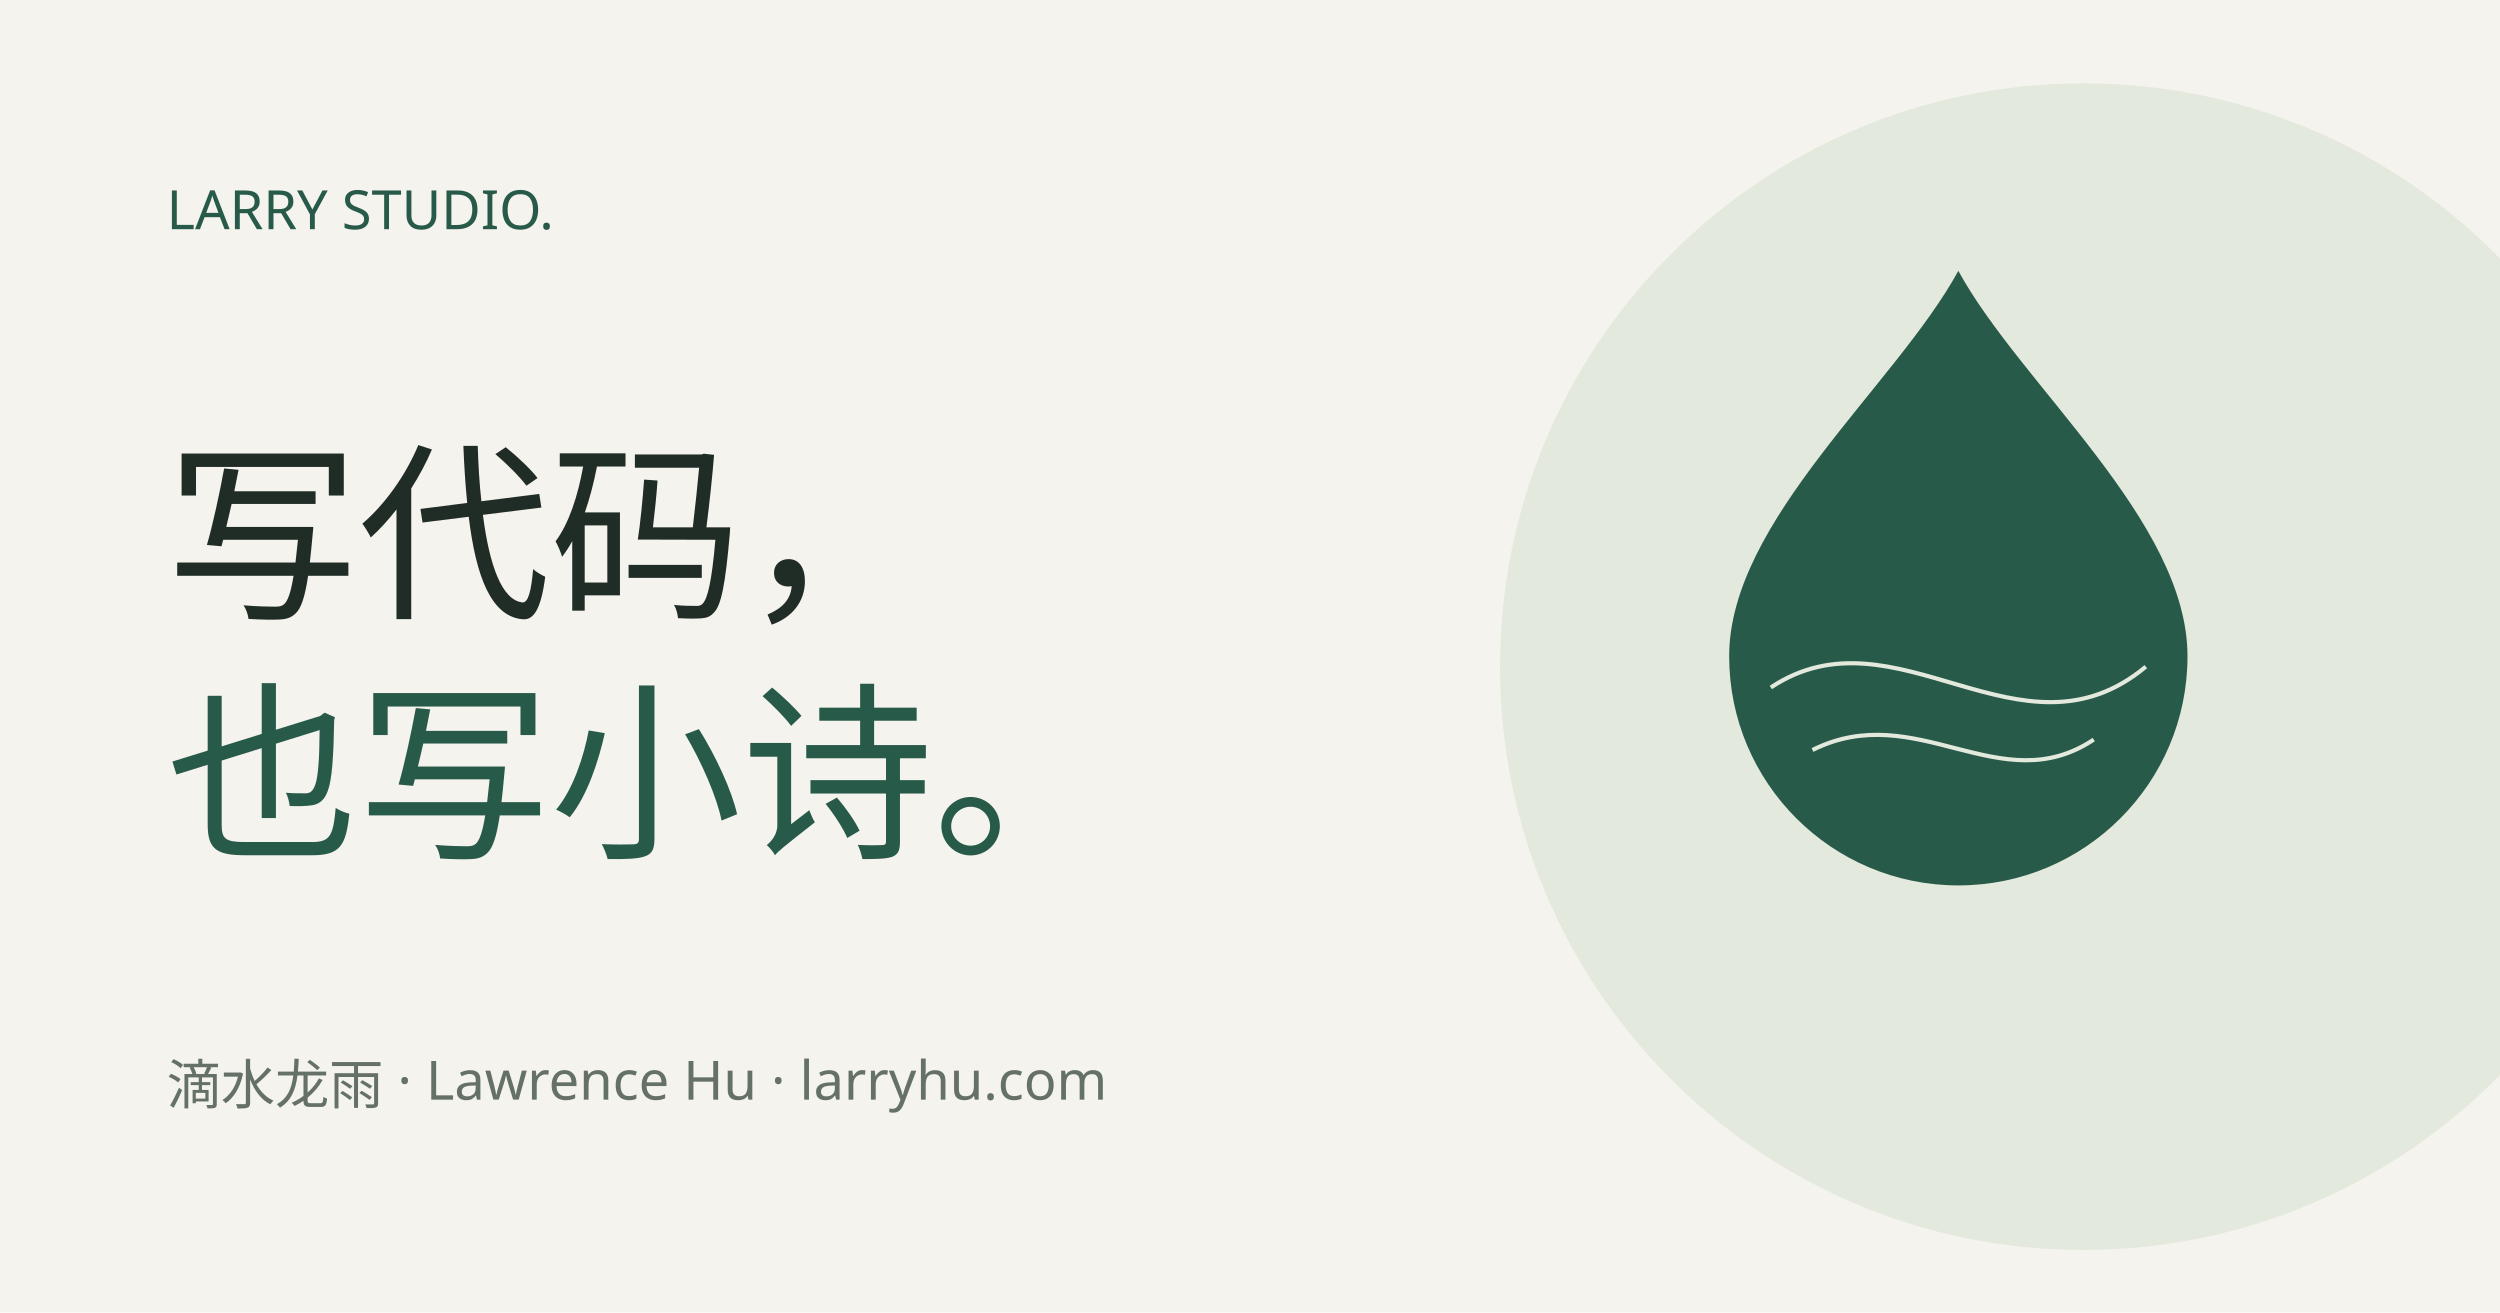
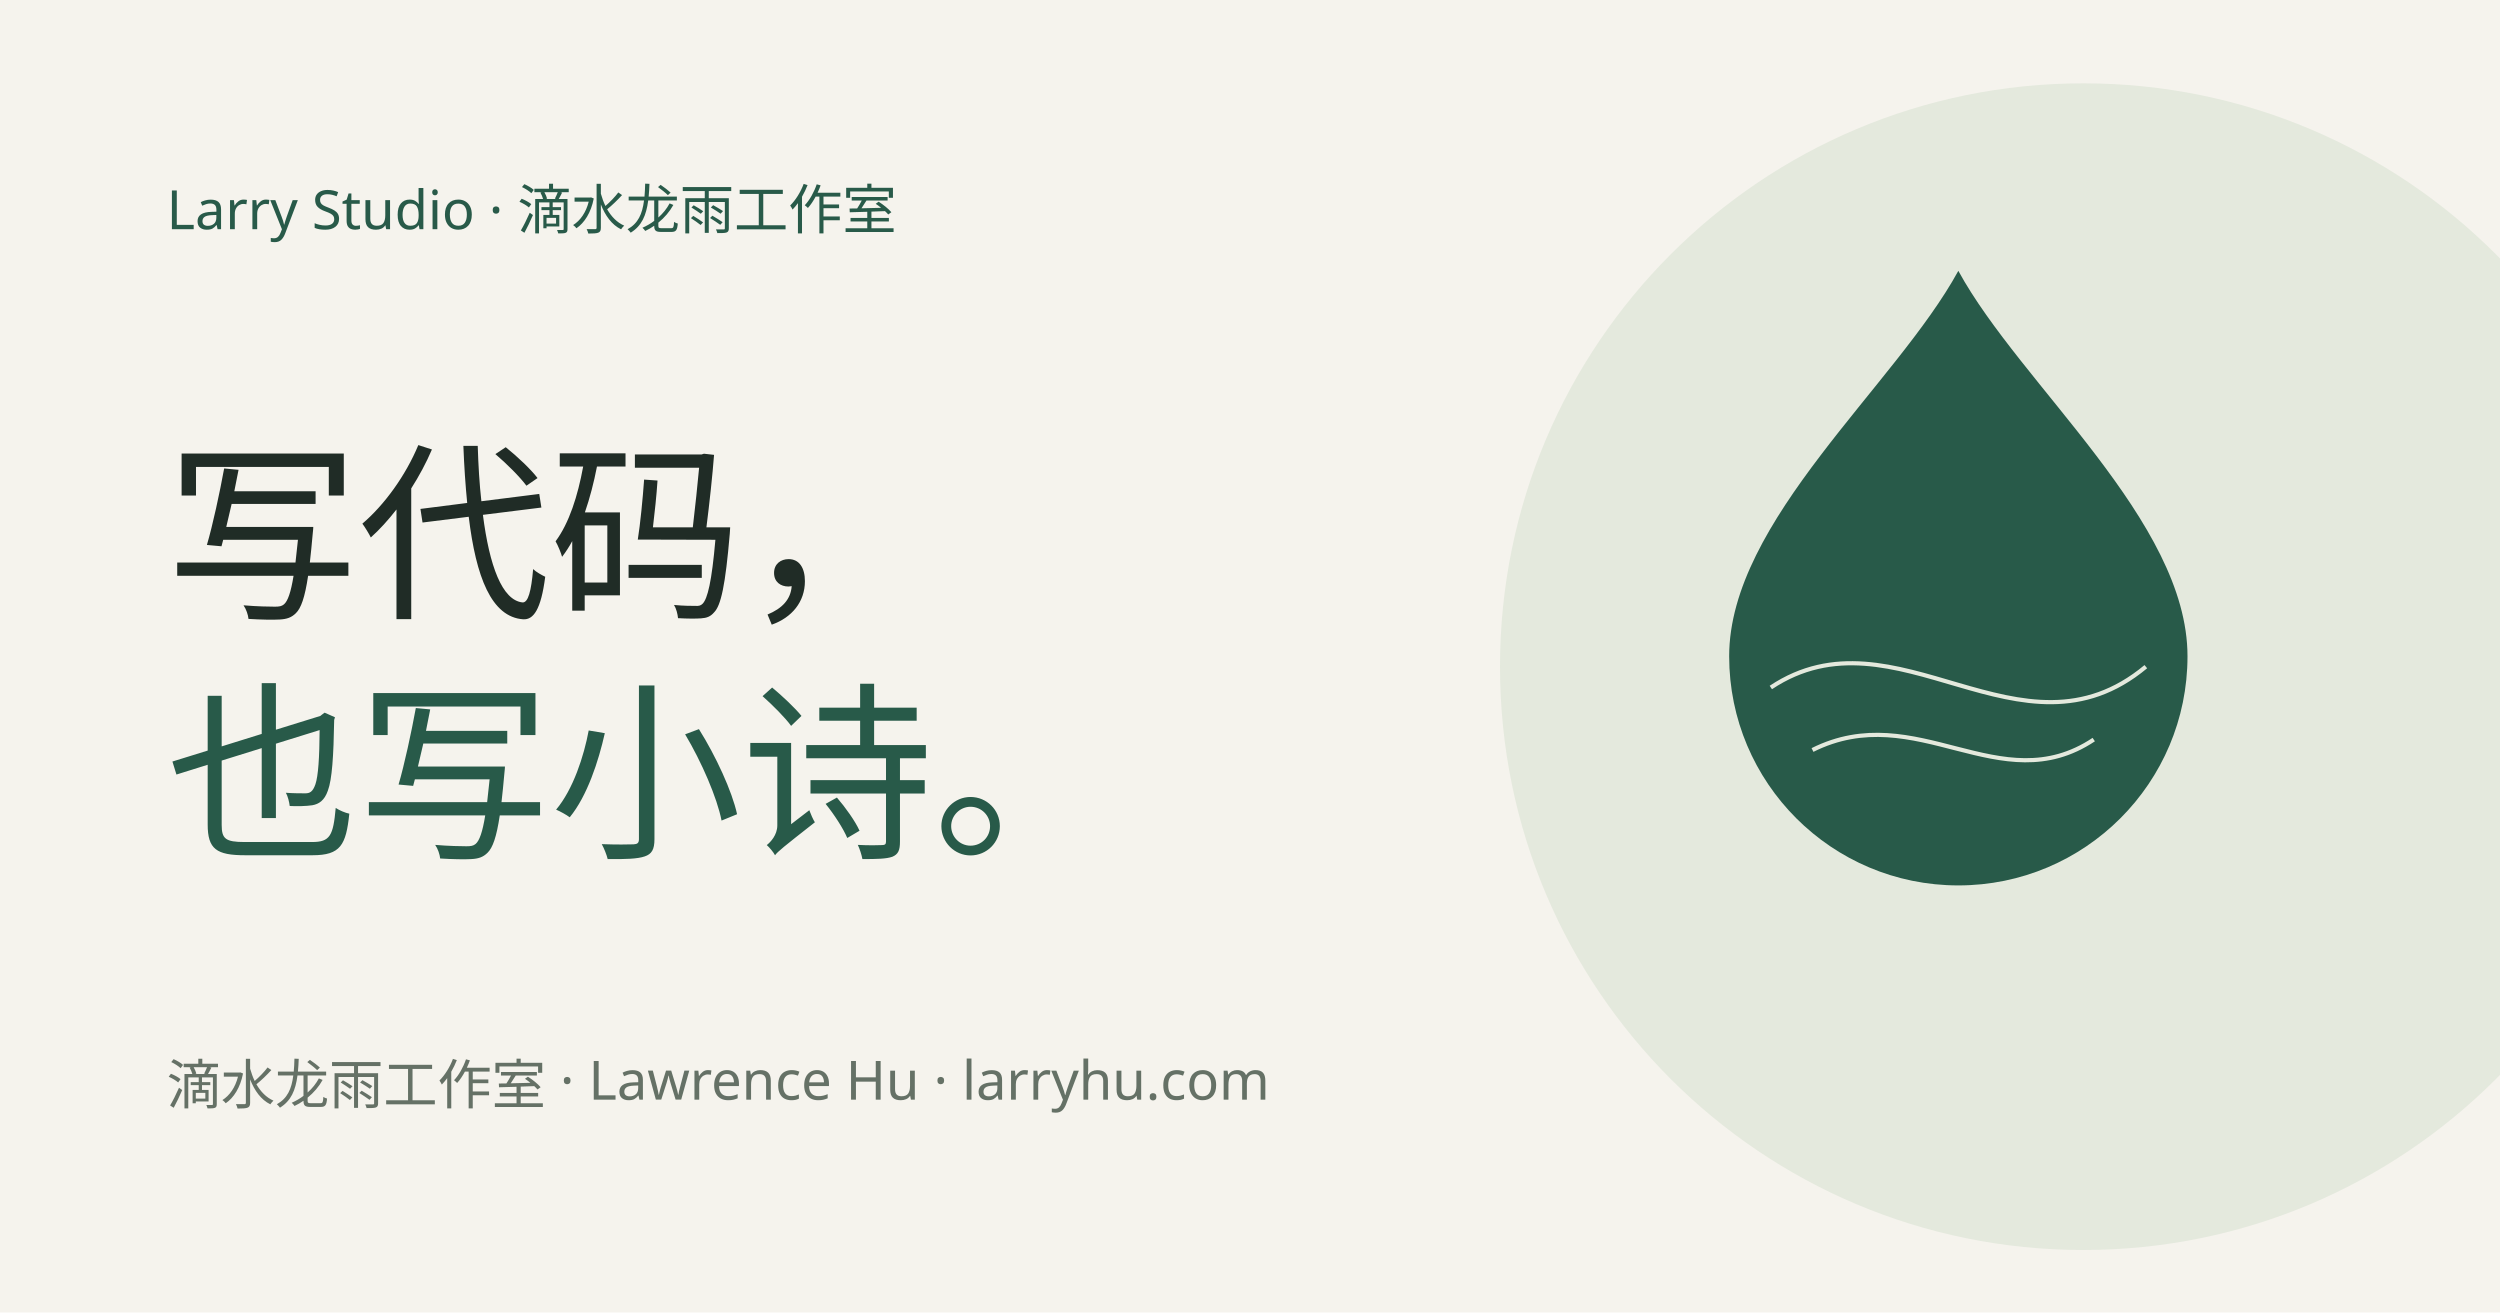
<svg xmlns="http://www.w3.org/2000/svg" width="1200" height="630" viewBox="0 0 1200 630">
  <rect width="1200" height="630" fill="#f5f3ed" />
  <circle cx="1000" cy="320" r="280" fill="#e4e9dd" />
  <path d="M940 130c-30 55-110 120-110 185a110 110 0 0 0 220 0c0-65-80-130-110-185Z" fill="#285a49" />
  <path d="M850 330c60-40 120 40 180-10M870 360c50-25 90 25 135-5" fill="none" stroke="#e4e9dd" stroke-width="2" />
-   <text x="80" y="110" font-family="sans-serif" font-size="26" fill="#285a49">LARRY STUDIO.</text>
+   <text x="80" y="110" font-family="sans-serif" font-size="26" fill="#285a49">Larry Studio · 滴水龙雨工作室</text>
  <text x="80" y="290" font-family="serif" font-size="92" fill="#202c26">写代码，</text>
  <text x="80" y="405" font-family="serif" font-size="92" fill="#285a49">也写小诗。</text>
-   <text x="80" y="530" font-family="sans-serif" font-size="26" fill="#657166">滴水龙雨 · Lawrence Hu · larryhu.com</text>
+   <text x="80" y="530" font-family="sans-serif" font-size="26" fill="#657166">滴水龙雨工作室 · Lawrence Hu · larryhu.com</text>
</svg>
